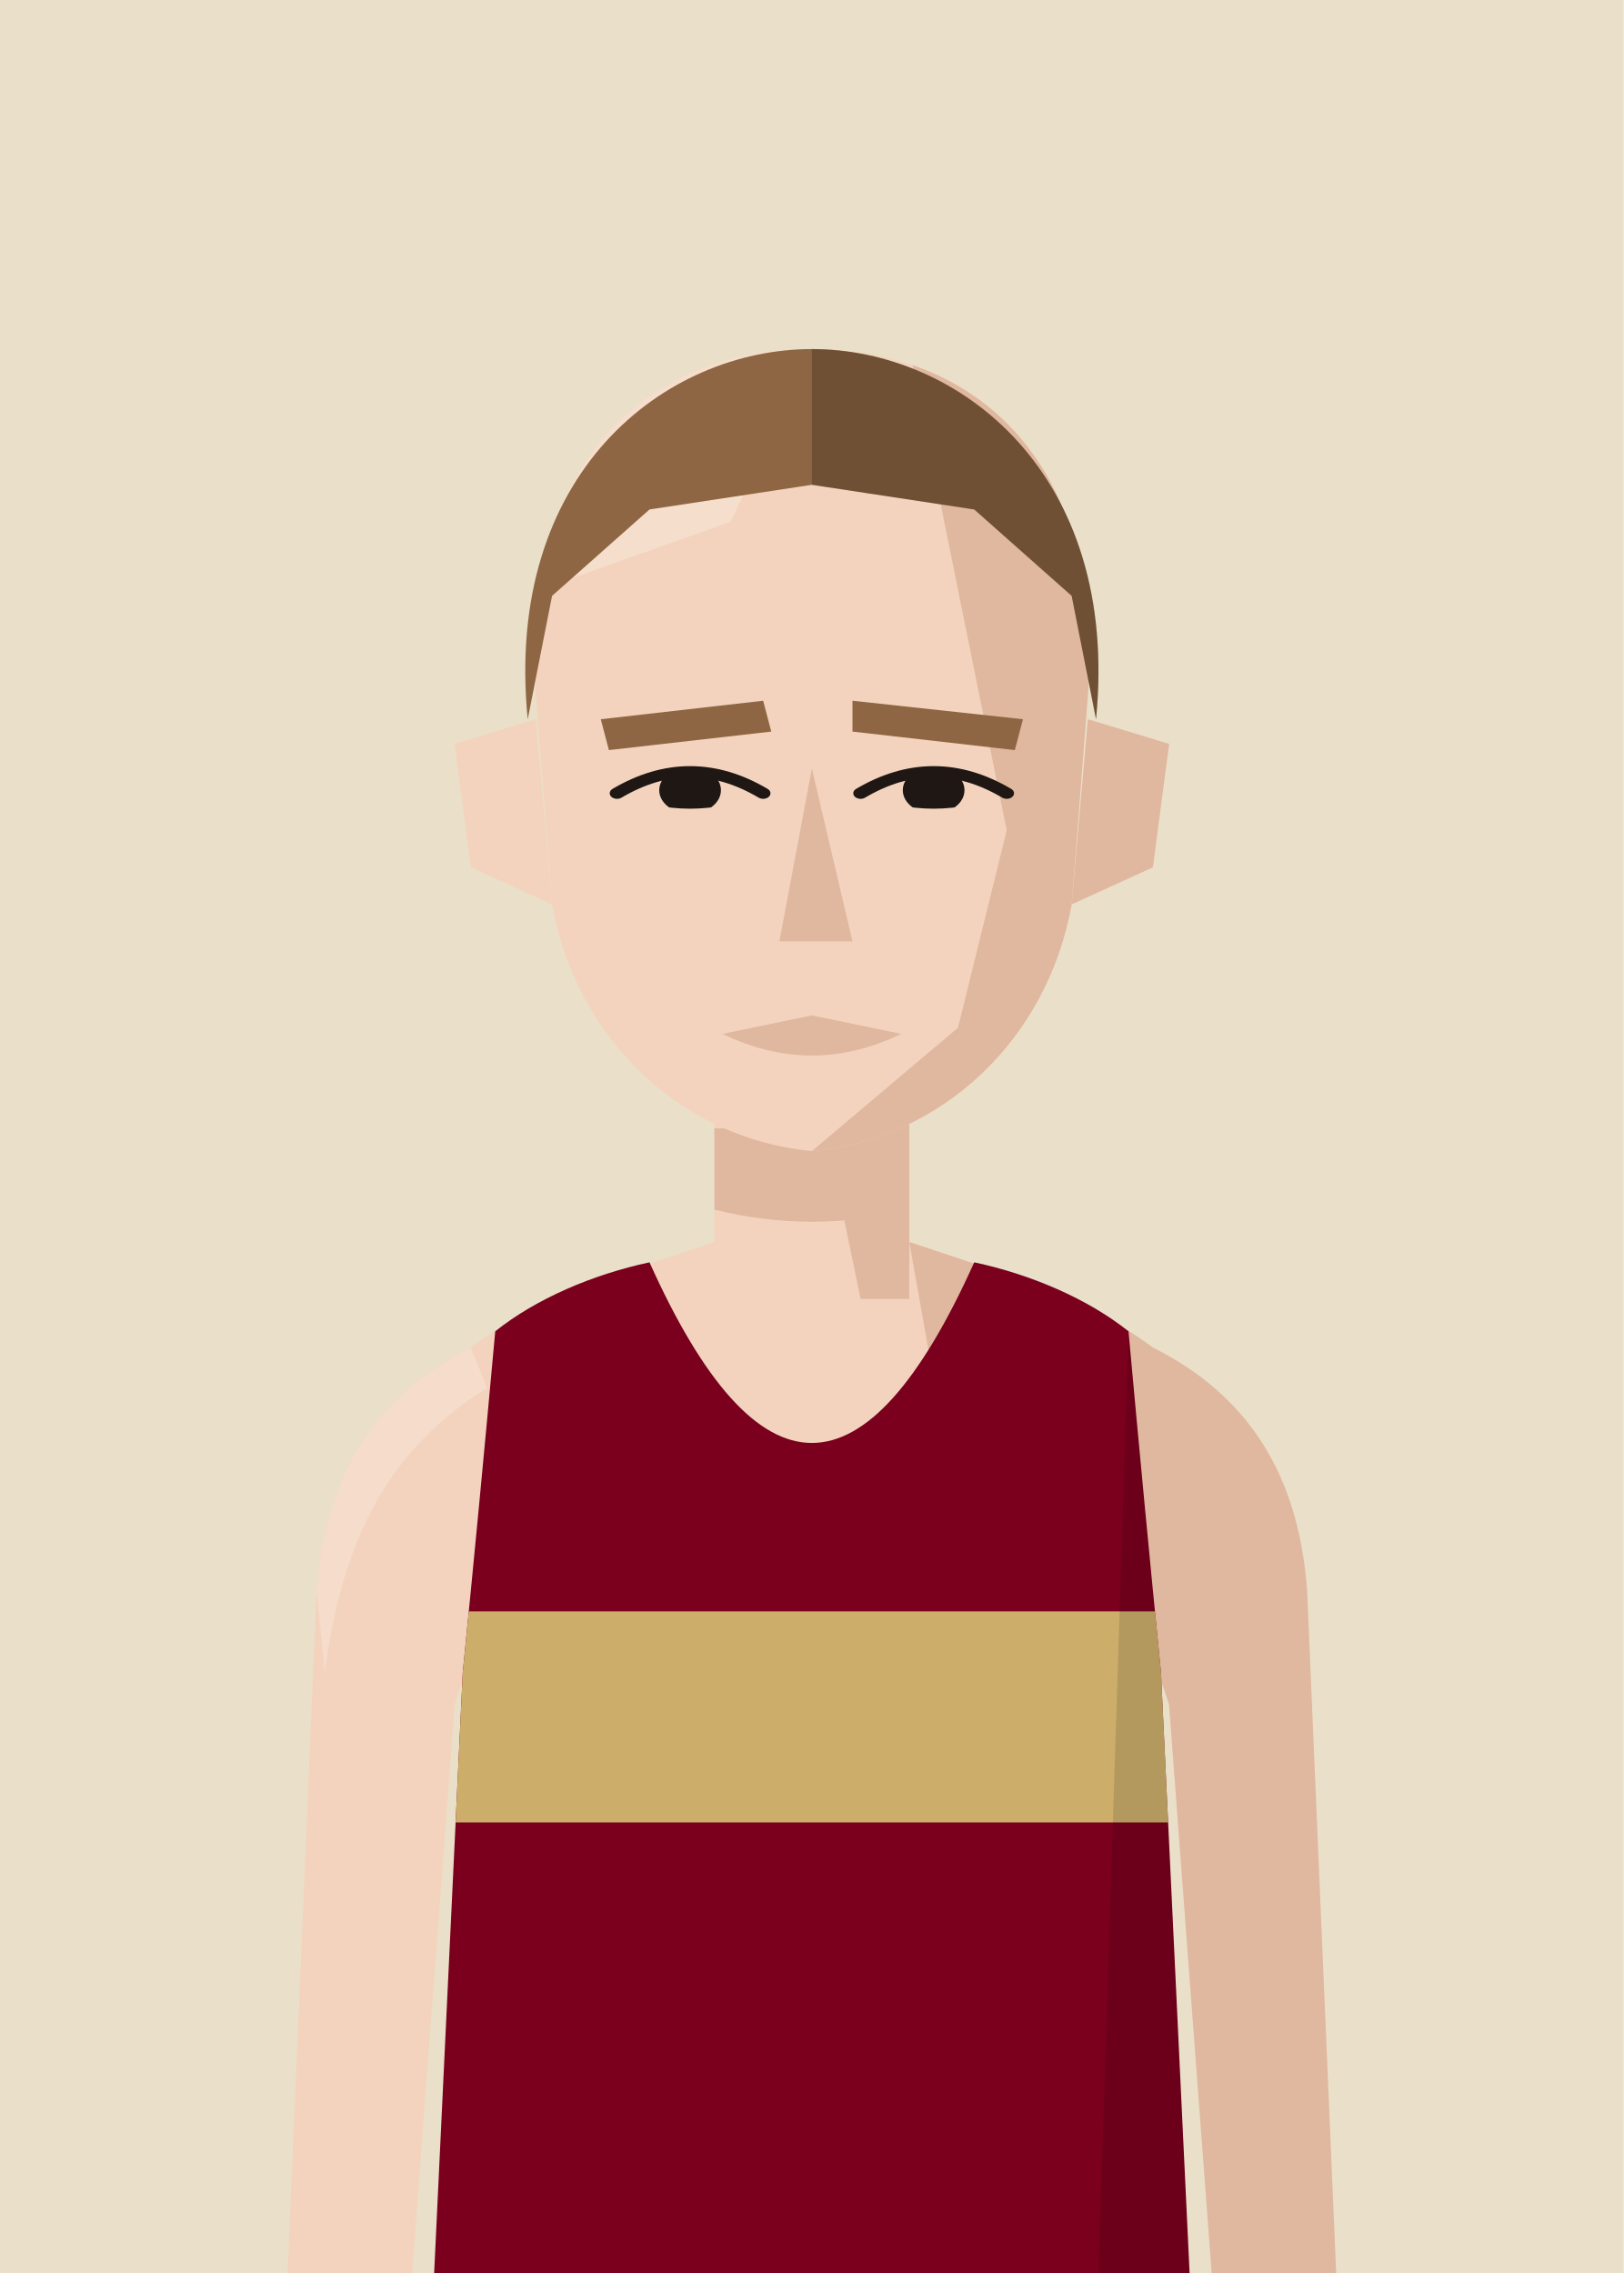
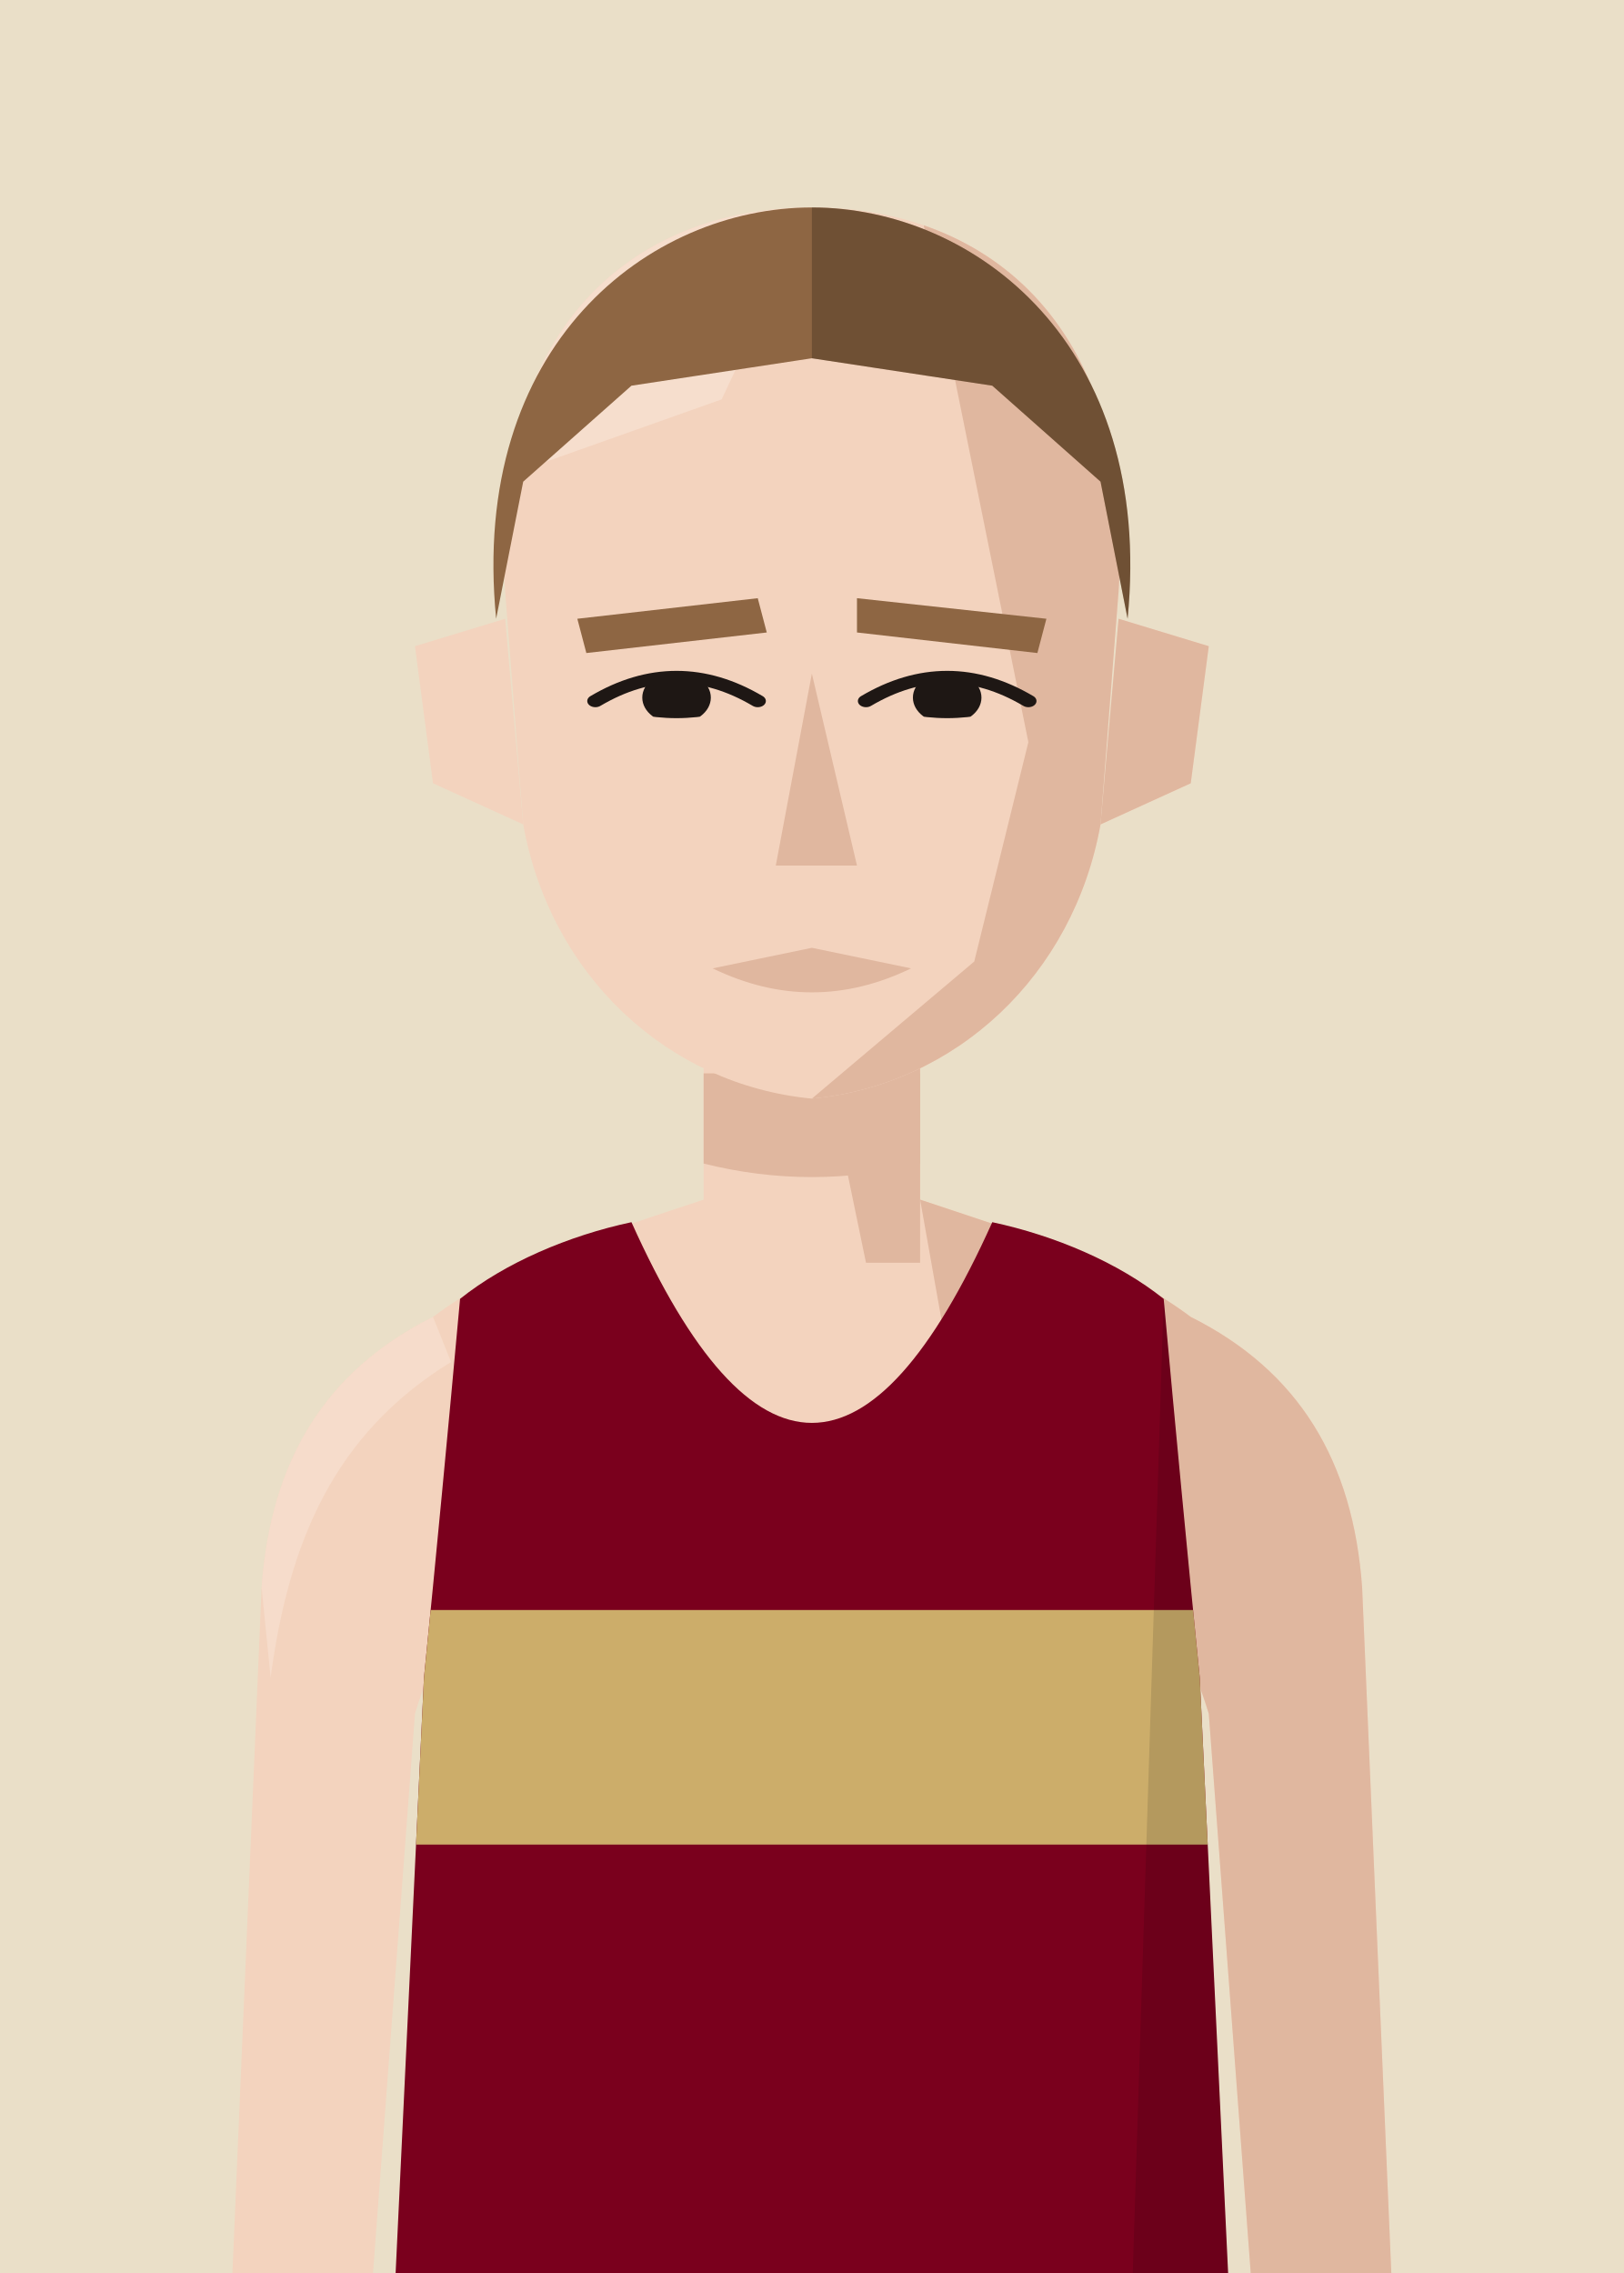
- <svg xmlns="http://www.w3.org/2000/svg" viewBox="0 0 200 280">
+ <svg xmlns="http://www.w3.org/2000/svg" viewBox="10 20 180 252">
  <defs>
    <clipPath id="vf">
      <path d="M53,330 L57,246 Q59,226 61,204 C66,200 73,197 80,195.5 Q100,240 120,195.5 C127,197 134,200 139,204 Q141,226 143,246 L147,330 Z" />
    </clipPath>
    <clipPath id="hf">
      <path d="M66,96 C64,58 80,40 100,40 C120,40 136,58 134,96 L132,130 C129,152 116,168 100,170 C84,168 71,152 68,130 Z" />
    </clipPath>
    <clipPath id="rf">
      <rect x="100" y="0" width="100" height="300" />
    </clipPath>
    <clipPath id="ef">
      <path d="M76,112 Q85,105 94,112 Q85,117 76,112 Z" />
      <path d="M106,112 Q115,105 124,112 Q115,117 106,112 Z" />
    </clipPath>
    <clipPath id="cf">
      <rect x="0" y="92" width="200" height="300" />
    </clipPath>
  </defs>
  <rect width="200" height="280" fill="#EADFC8" />
  <g transform="translate(0,-40)">
    <rect x="88" y="171" width="24" height="37" fill="#F3D3BE" />
    <path d="M88,193 C76,197 66,200 58,206 C46,212 40,222 39,236 L35,330 L50,330 L56,250 Q59,240 64,238 L136,238 Q141,240 144,250 L150,330 L165,330 L161,236 C160,222 154,212 142,206 C134,200 124,197 112,193" fill="#F3D3BE" />
    <g fill="#E0B79F">
      <path d="M112,193 C124,197 134,200 142,206 C154,212 160,222 161,236 L165,330 L150,330 L144,250 Q141,240 136,238 L120,238 Z" />
      <path d="M58,206 C46,212 40,222 39,236 L40,246 C42,231 47,219 60,211 Z" fill="#F8E2D3" opacity=".6" />
      <polygon points="100,171 112,171 112,200 106,200" />
      <path d="M88,179 L112,179 L112,189 Q100,192 88,189 Z" />
    </g>
    <g transform="translate(0,83) scale(1,0.76) translate(0,-40)">
      <g fill="#F3D3BE">
        <path d="M66,100 L56,104 L58,124 L68,130 Z" />
        <path d="M134,100 L144,104 L142,124 L132,130 Z" />
        <path d="M66,96 C64,58 80,40 100,40 C120,40 136,58 134,96 L132,130 C129,152 116,168 100,170 C84,168 71,152 68,130 Z" />
      </g>
      <path d="M134,100 L144,104 L142,124 L132,130 Z" fill="#E0B79F" />
      <g clip-path="url(#hf)">
        <polygon points="112,40 140,40 140,180 100,180 100,170 118,150 124,118 120,92" fill="#E0B79F" />
        <polygon points="60,40 100,40 90,68 60,82" fill="#F8E2D3" opacity=".7" />
      </g>
      <g fill="#8E6643">
        <polygon points="74,100 94,97 95,102 75,105" />
        <polygon points="105,97 126,100 125,105 105,102" />
      </g>
      <g clip-path="url(#ef)" fill="#1E1714">
        <circle cx="85" cy="111.5" r="3.8" />
        <circle cx="115" cy="111.5" r="3.8" />
      </g>
      <g fill="none" stroke="#1E1714" stroke-width="1.8" stroke-linecap="round">
        <path d="M76,112 Q85,105 94,112" />
        <path d="M106,112 Q115,105 124,112" />
      </g>
      <polygon points="100,108 105,136 96,136" fill="#E0B79F" />
      <path d="M89,151 L100,148 L111,151 Q100,158 89,151 Z" fill="#E0B79F" />
      <g fill="#8E6643">
        <path d="M65,100 C62,60 82,40 100,40 C118,40 138,60 135,100 L132,80 L120,66 L100,62 L80,66 L68,80 Z" />
        <g clip-path="url(#rf)" fill="#000" opacity=".22">
          <path d="M65,100 C62,60 82,40 100,40 C118,40 138,60 135,100 L132,80 L120,66 L100,62 L80,66 L68,80 Z" />
        </g>
      </g>
    </g>
    <g clip-path="url(#vf)">
      <path d="M53,330 L57,246 Q59,226 61,204 C66,200 73,197 80,195.5 Q100,240 120,195.5 C127,197 134,200 139,204 Q141,226 143,246 L147,330 Z" fill="#7A001D" />
      <g transform="matrix(6.2857 0 0 6.5 37.14 193)">
        <rect x="0" y="7" width="20" height="4" fill="#CCAD6A" />
      </g>
      <path d="M139,204 Q141,226 143,246 L147,330 L135,330 Z" fill="#000" opacity="0.12" />
    </g>
  </g>
</svg>
